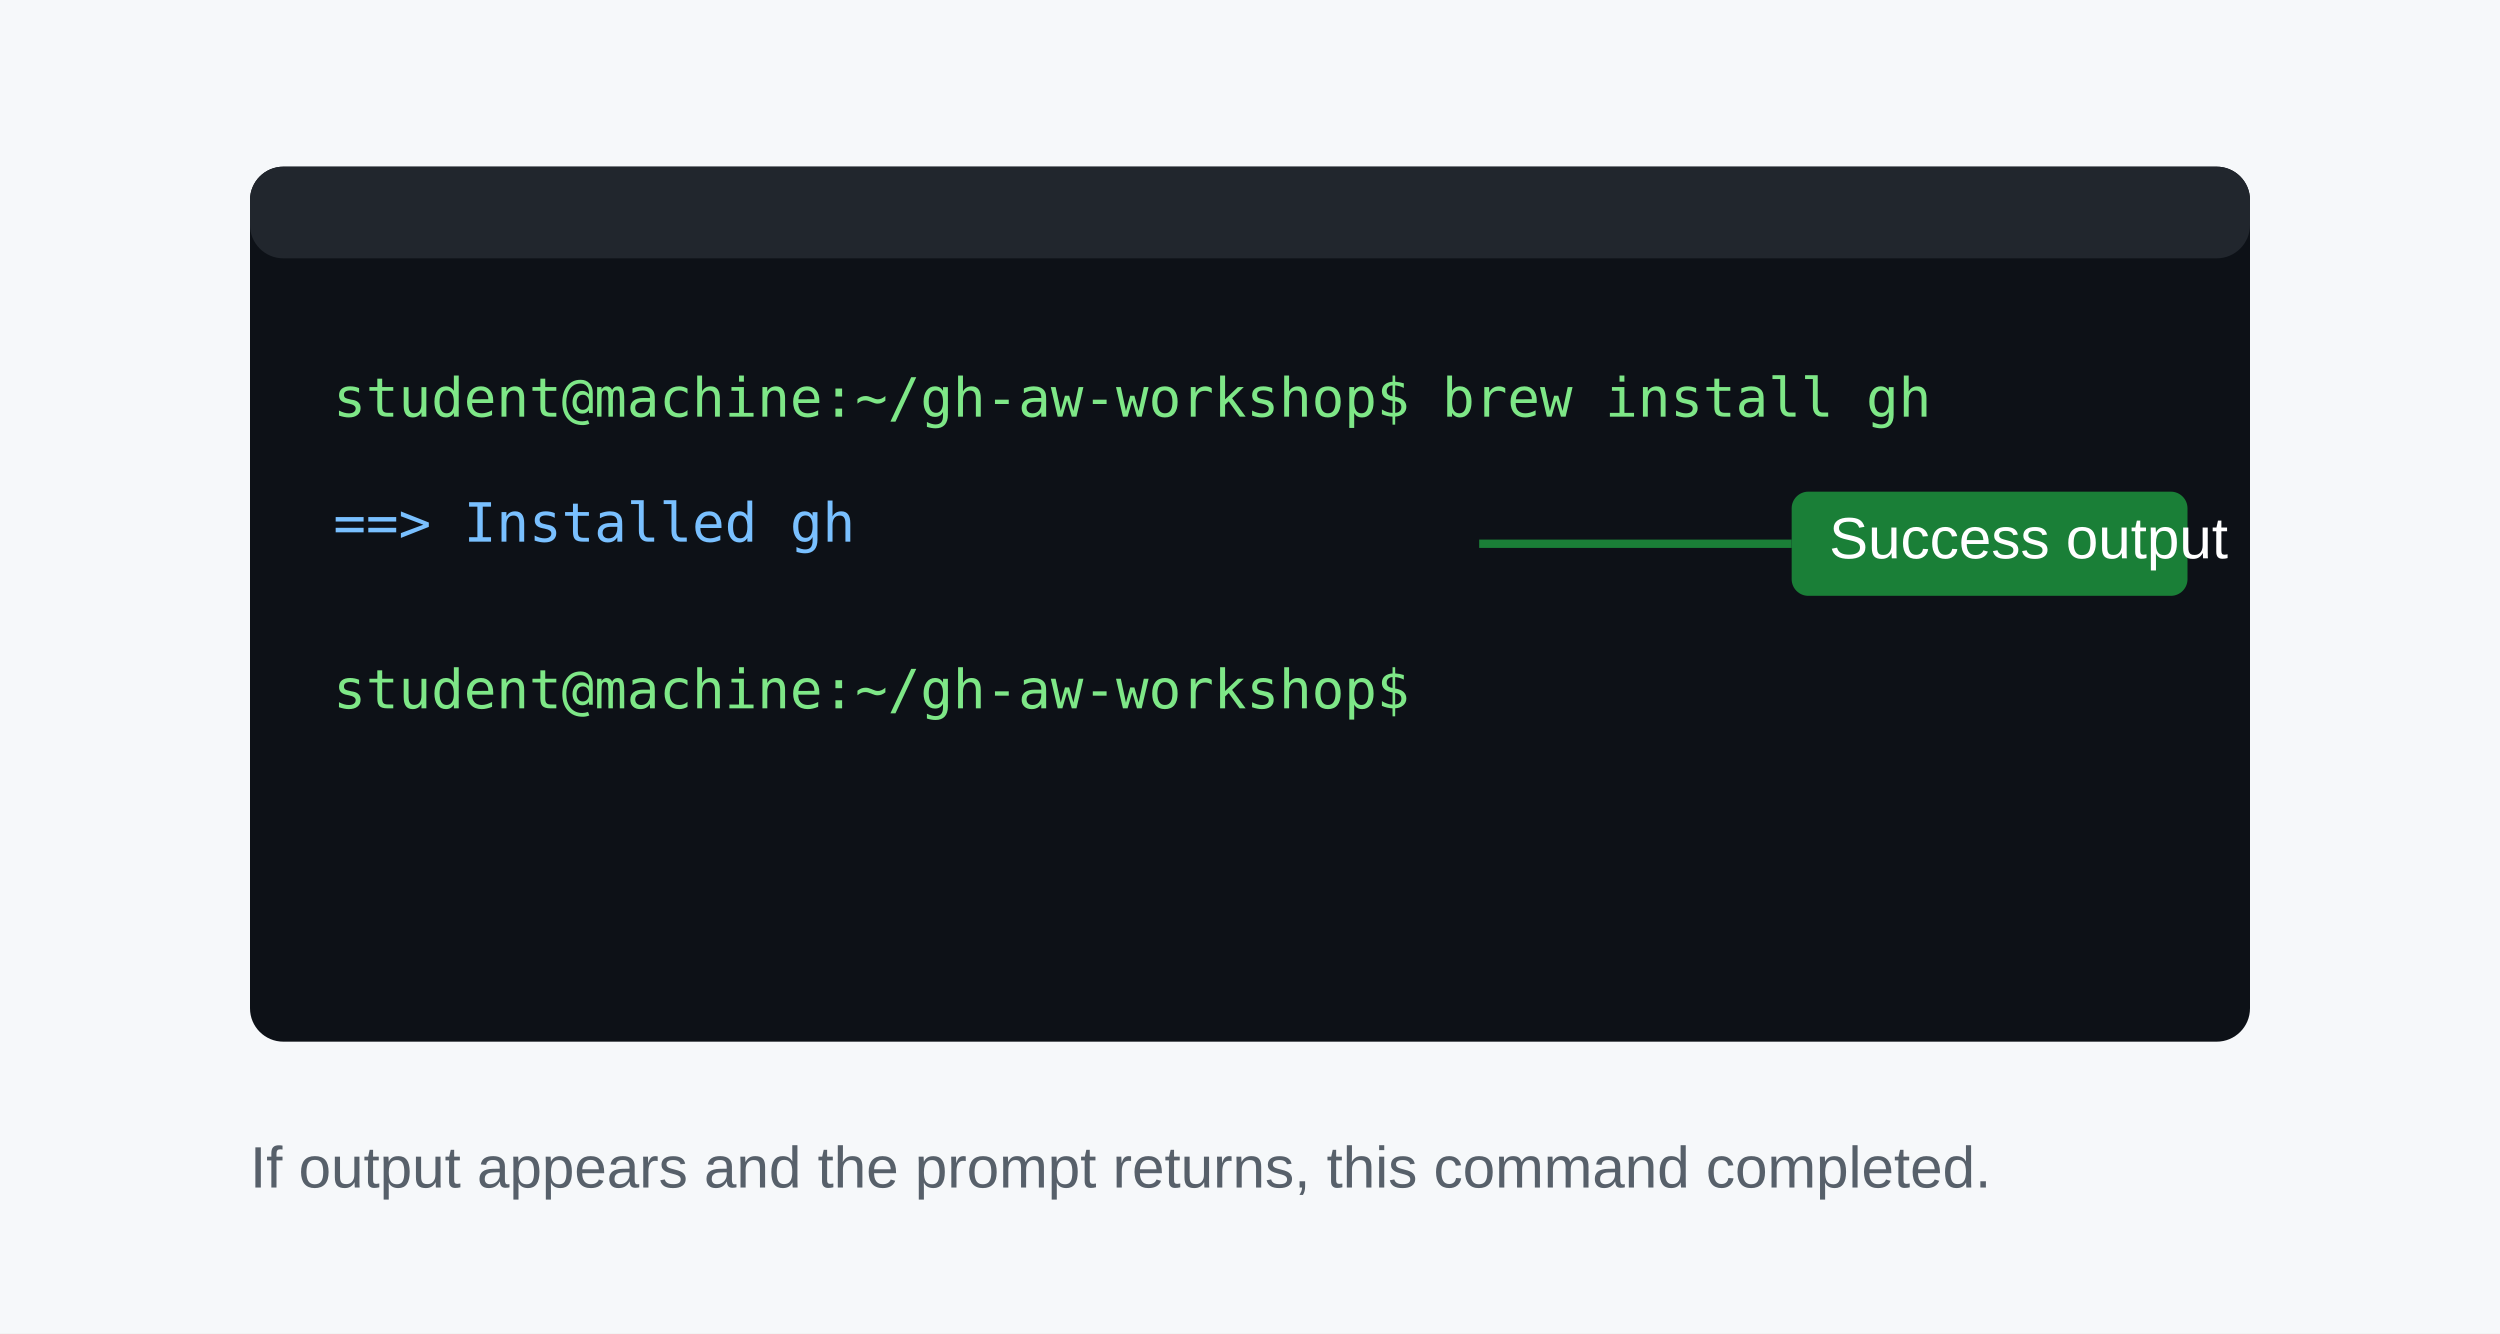
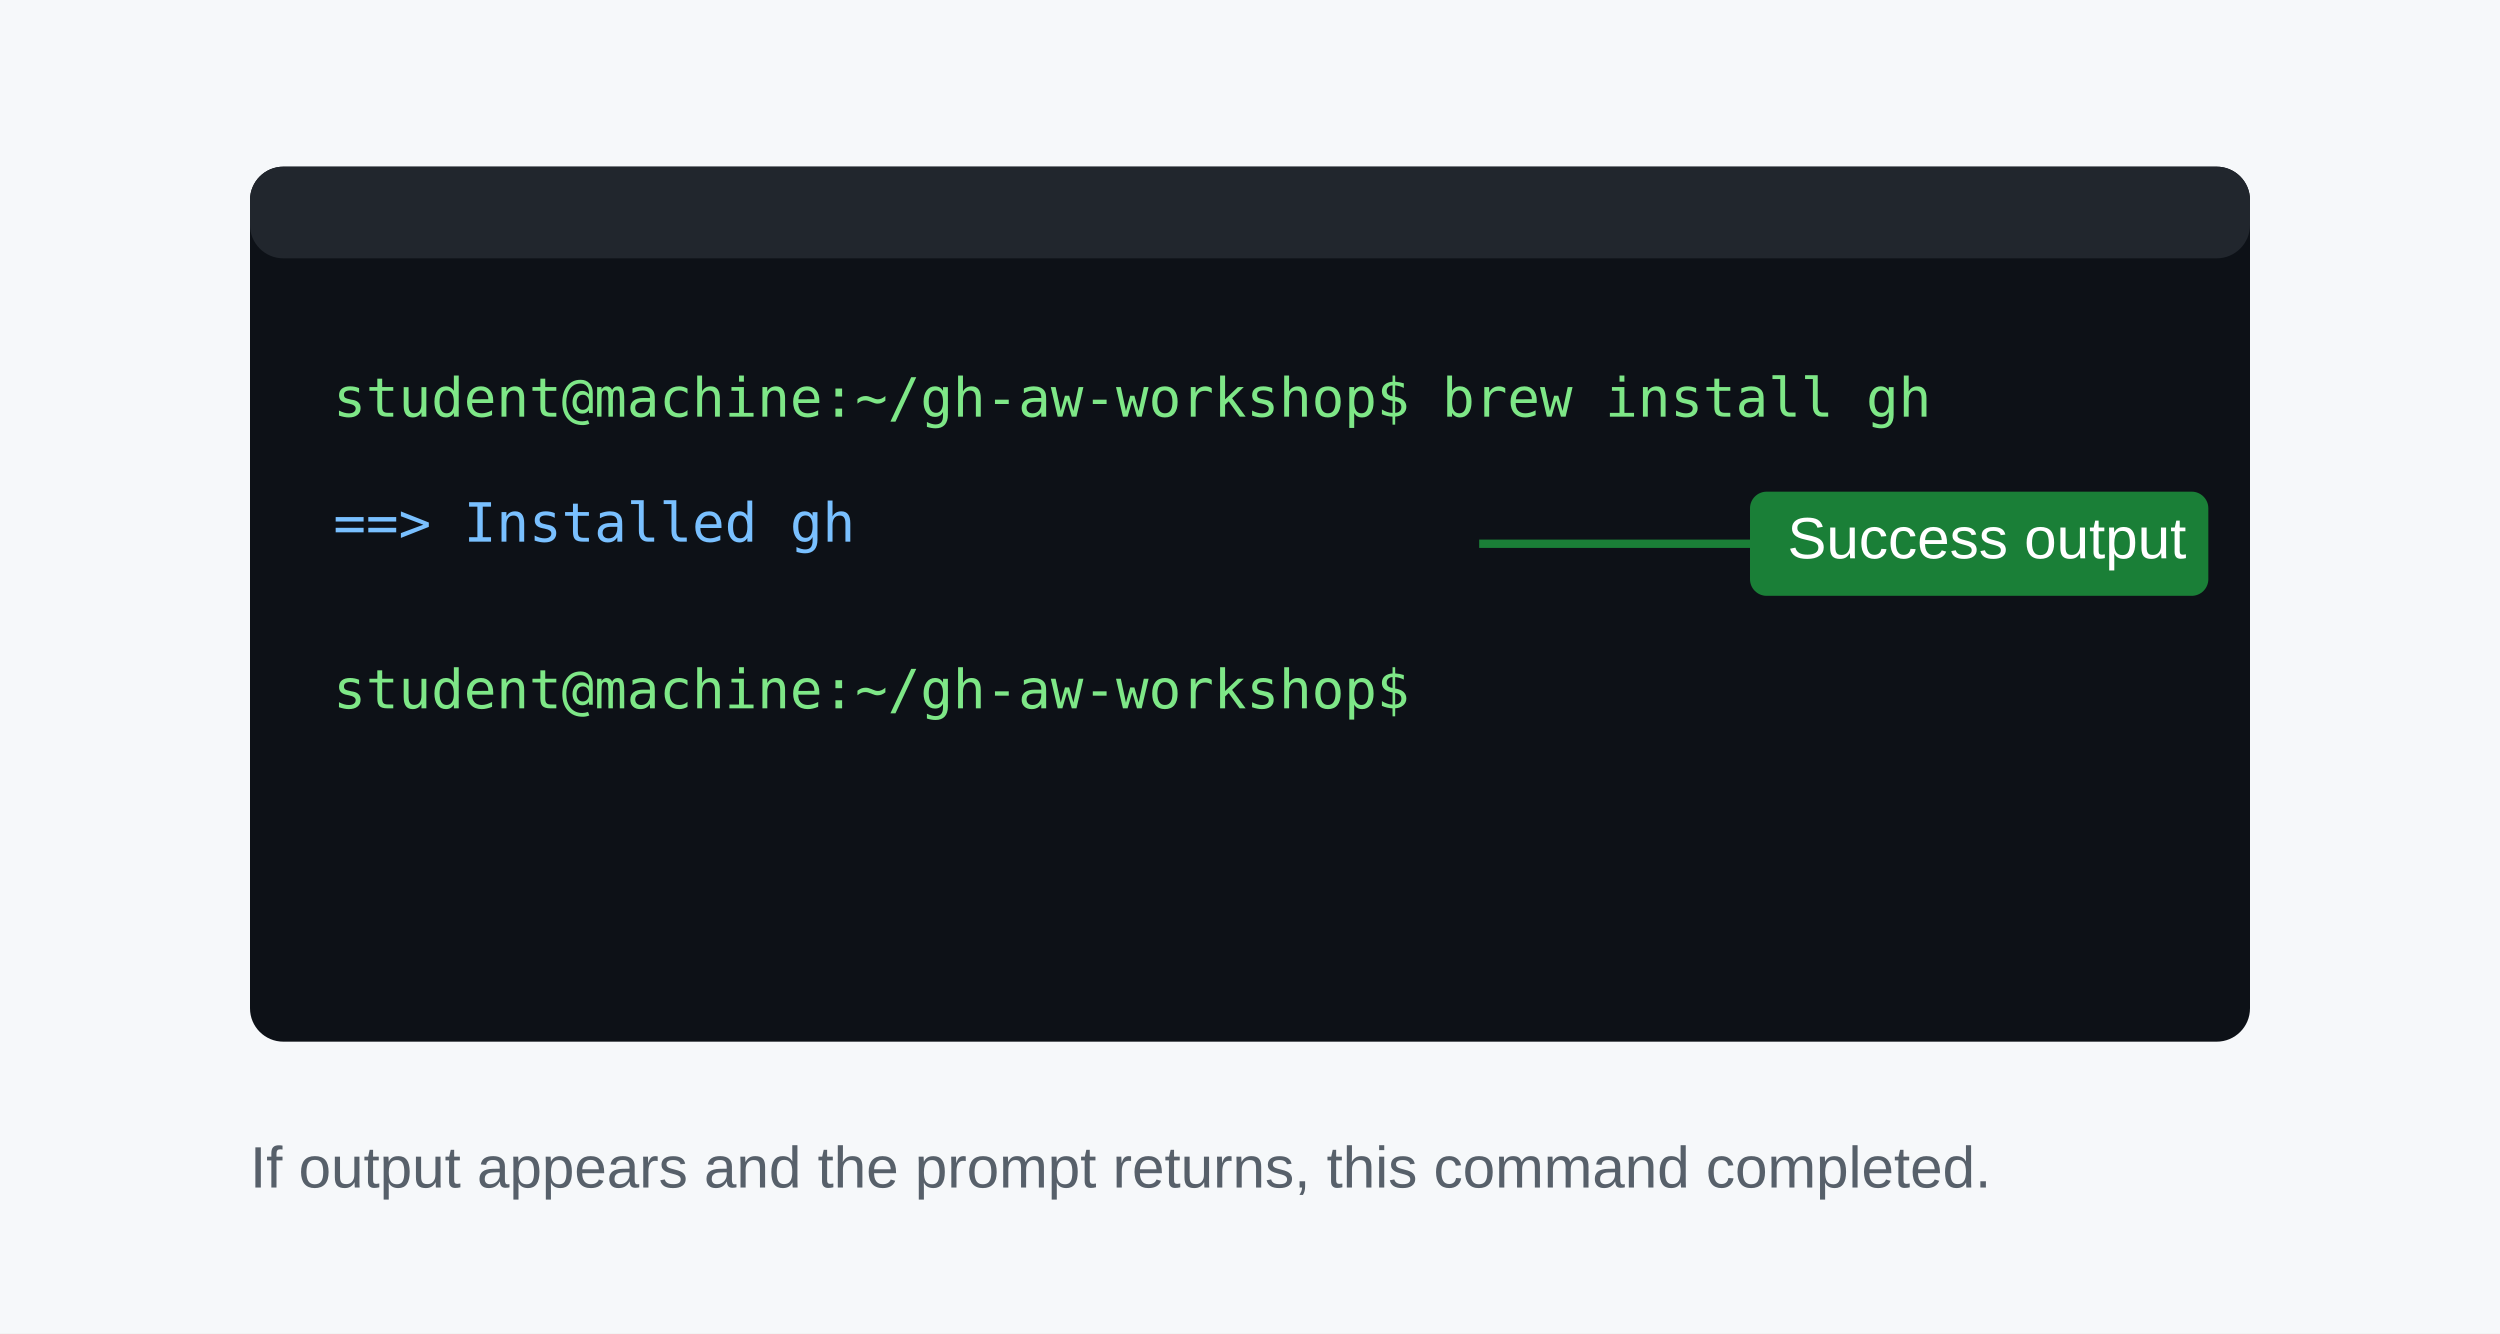
<svg xmlns="http://www.w3.org/2000/svg" width="1200" height="640" viewBox="0 0 1200 640" role="img" aria-label="Terminal success example for brew install gh">
  <rect width="1200" height="640" fill="#f6f8fa" />
  <rect x="120" y="80" width="960" height="420" rx="16" fill="#0d1117" />
  <rect x="120" y="80" width="960" height="44" rx="16" fill="#21262d" />
  <text x="160" y="200" fill="#7ee787" font-family="monospace" font-size="26">student@machine:~/gh-aw-workshop$ brew install gh</text>
  <text x="160" y="260" fill="#79c0ff" font-family="monospace" font-size="26">==&gt; Installed gh</text>
  <text x="160" y="340" fill="#7ee787" font-family="monospace" font-size="26">student@machine:~/gh-aw-workshop$</text>
-   <rect x="860" y="236" width="190" height="50" rx="8" fill="#1a7f37" />
-   <text x="878" y="268" fill="#ffffff" font-family="Arial, sans-serif" font-size="28">Success output</text>
-   <line x1="860" y1="261" x2="710" y2="261" stroke="#1a7f37" stroke-width="4" />
+   <rect x="840" y="236" width="220" height="50" rx="8" fill="#1a7f37" />
+   <text x="858" y="268" fill="#ffffff" font-family="Arial, sans-serif" font-size="28">Success output</text>
+   <line x1="840" y1="261" x2="710" y2="261" stroke="#1a7f37" stroke-width="4" />
  <text x="120" y="570" fill="#57606a" font-family="Arial, sans-serif" font-size="28">If output appears and the prompt returns, this command completed.</text>
</svg>
